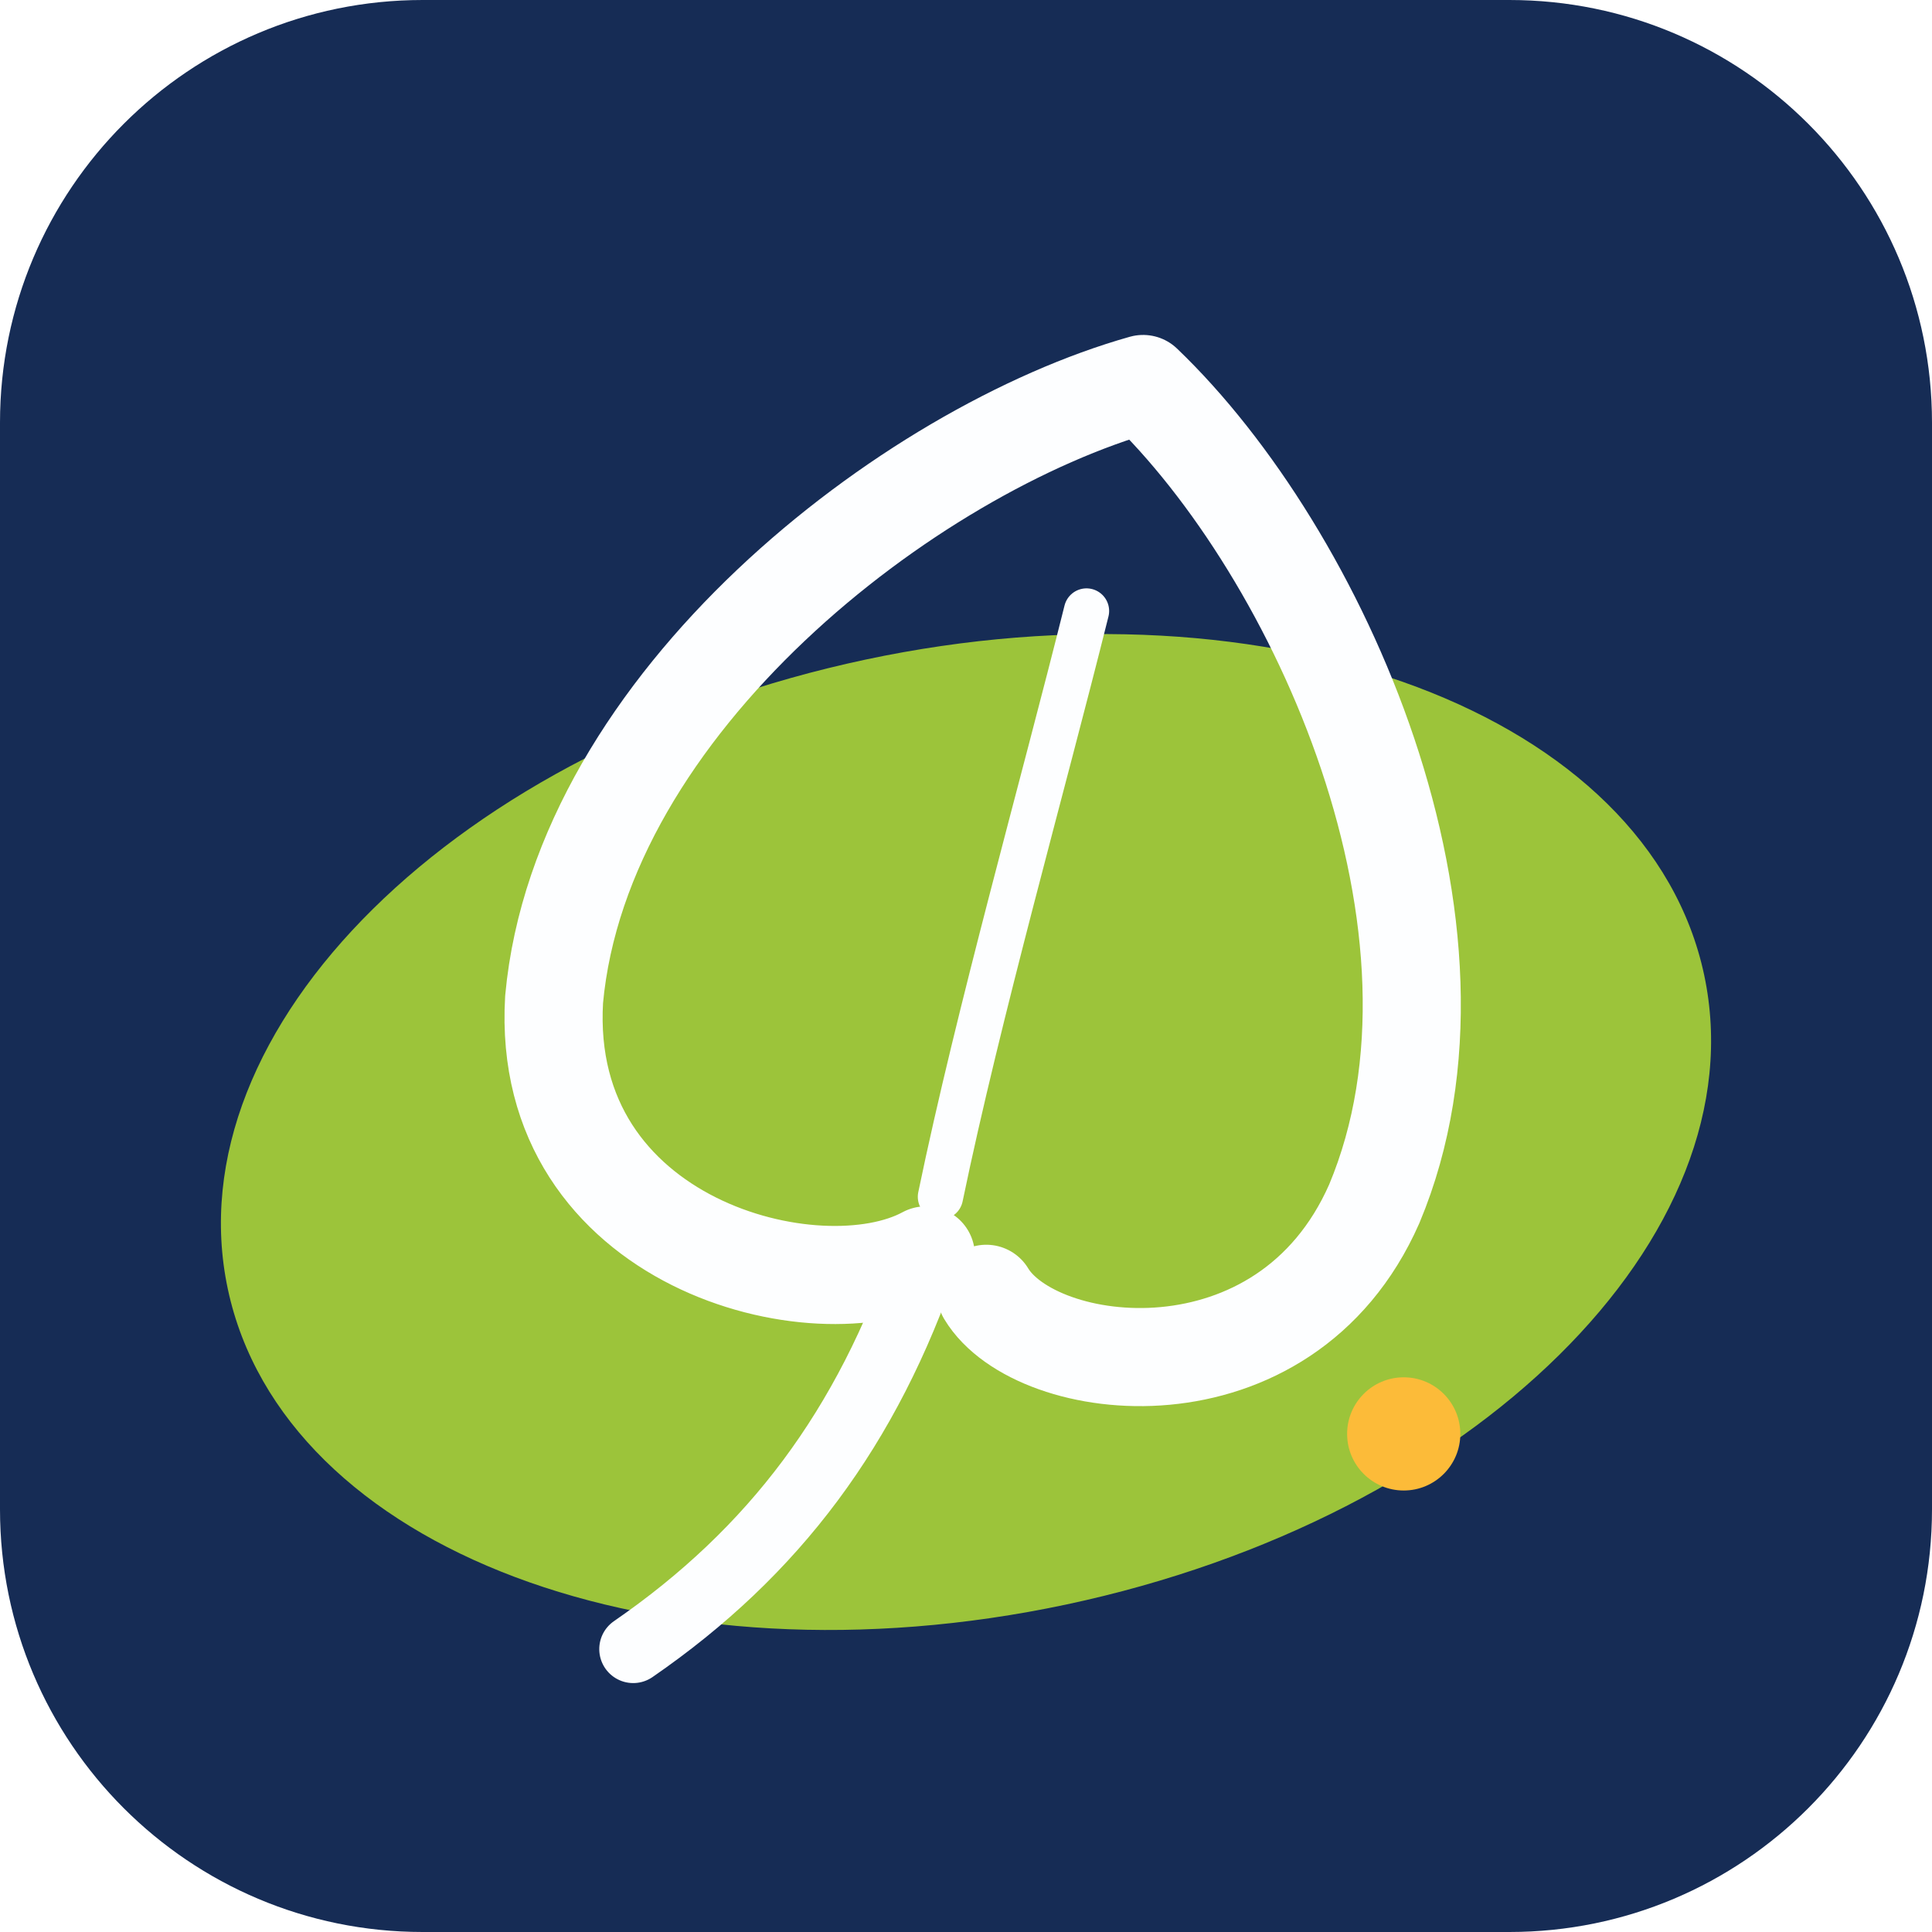
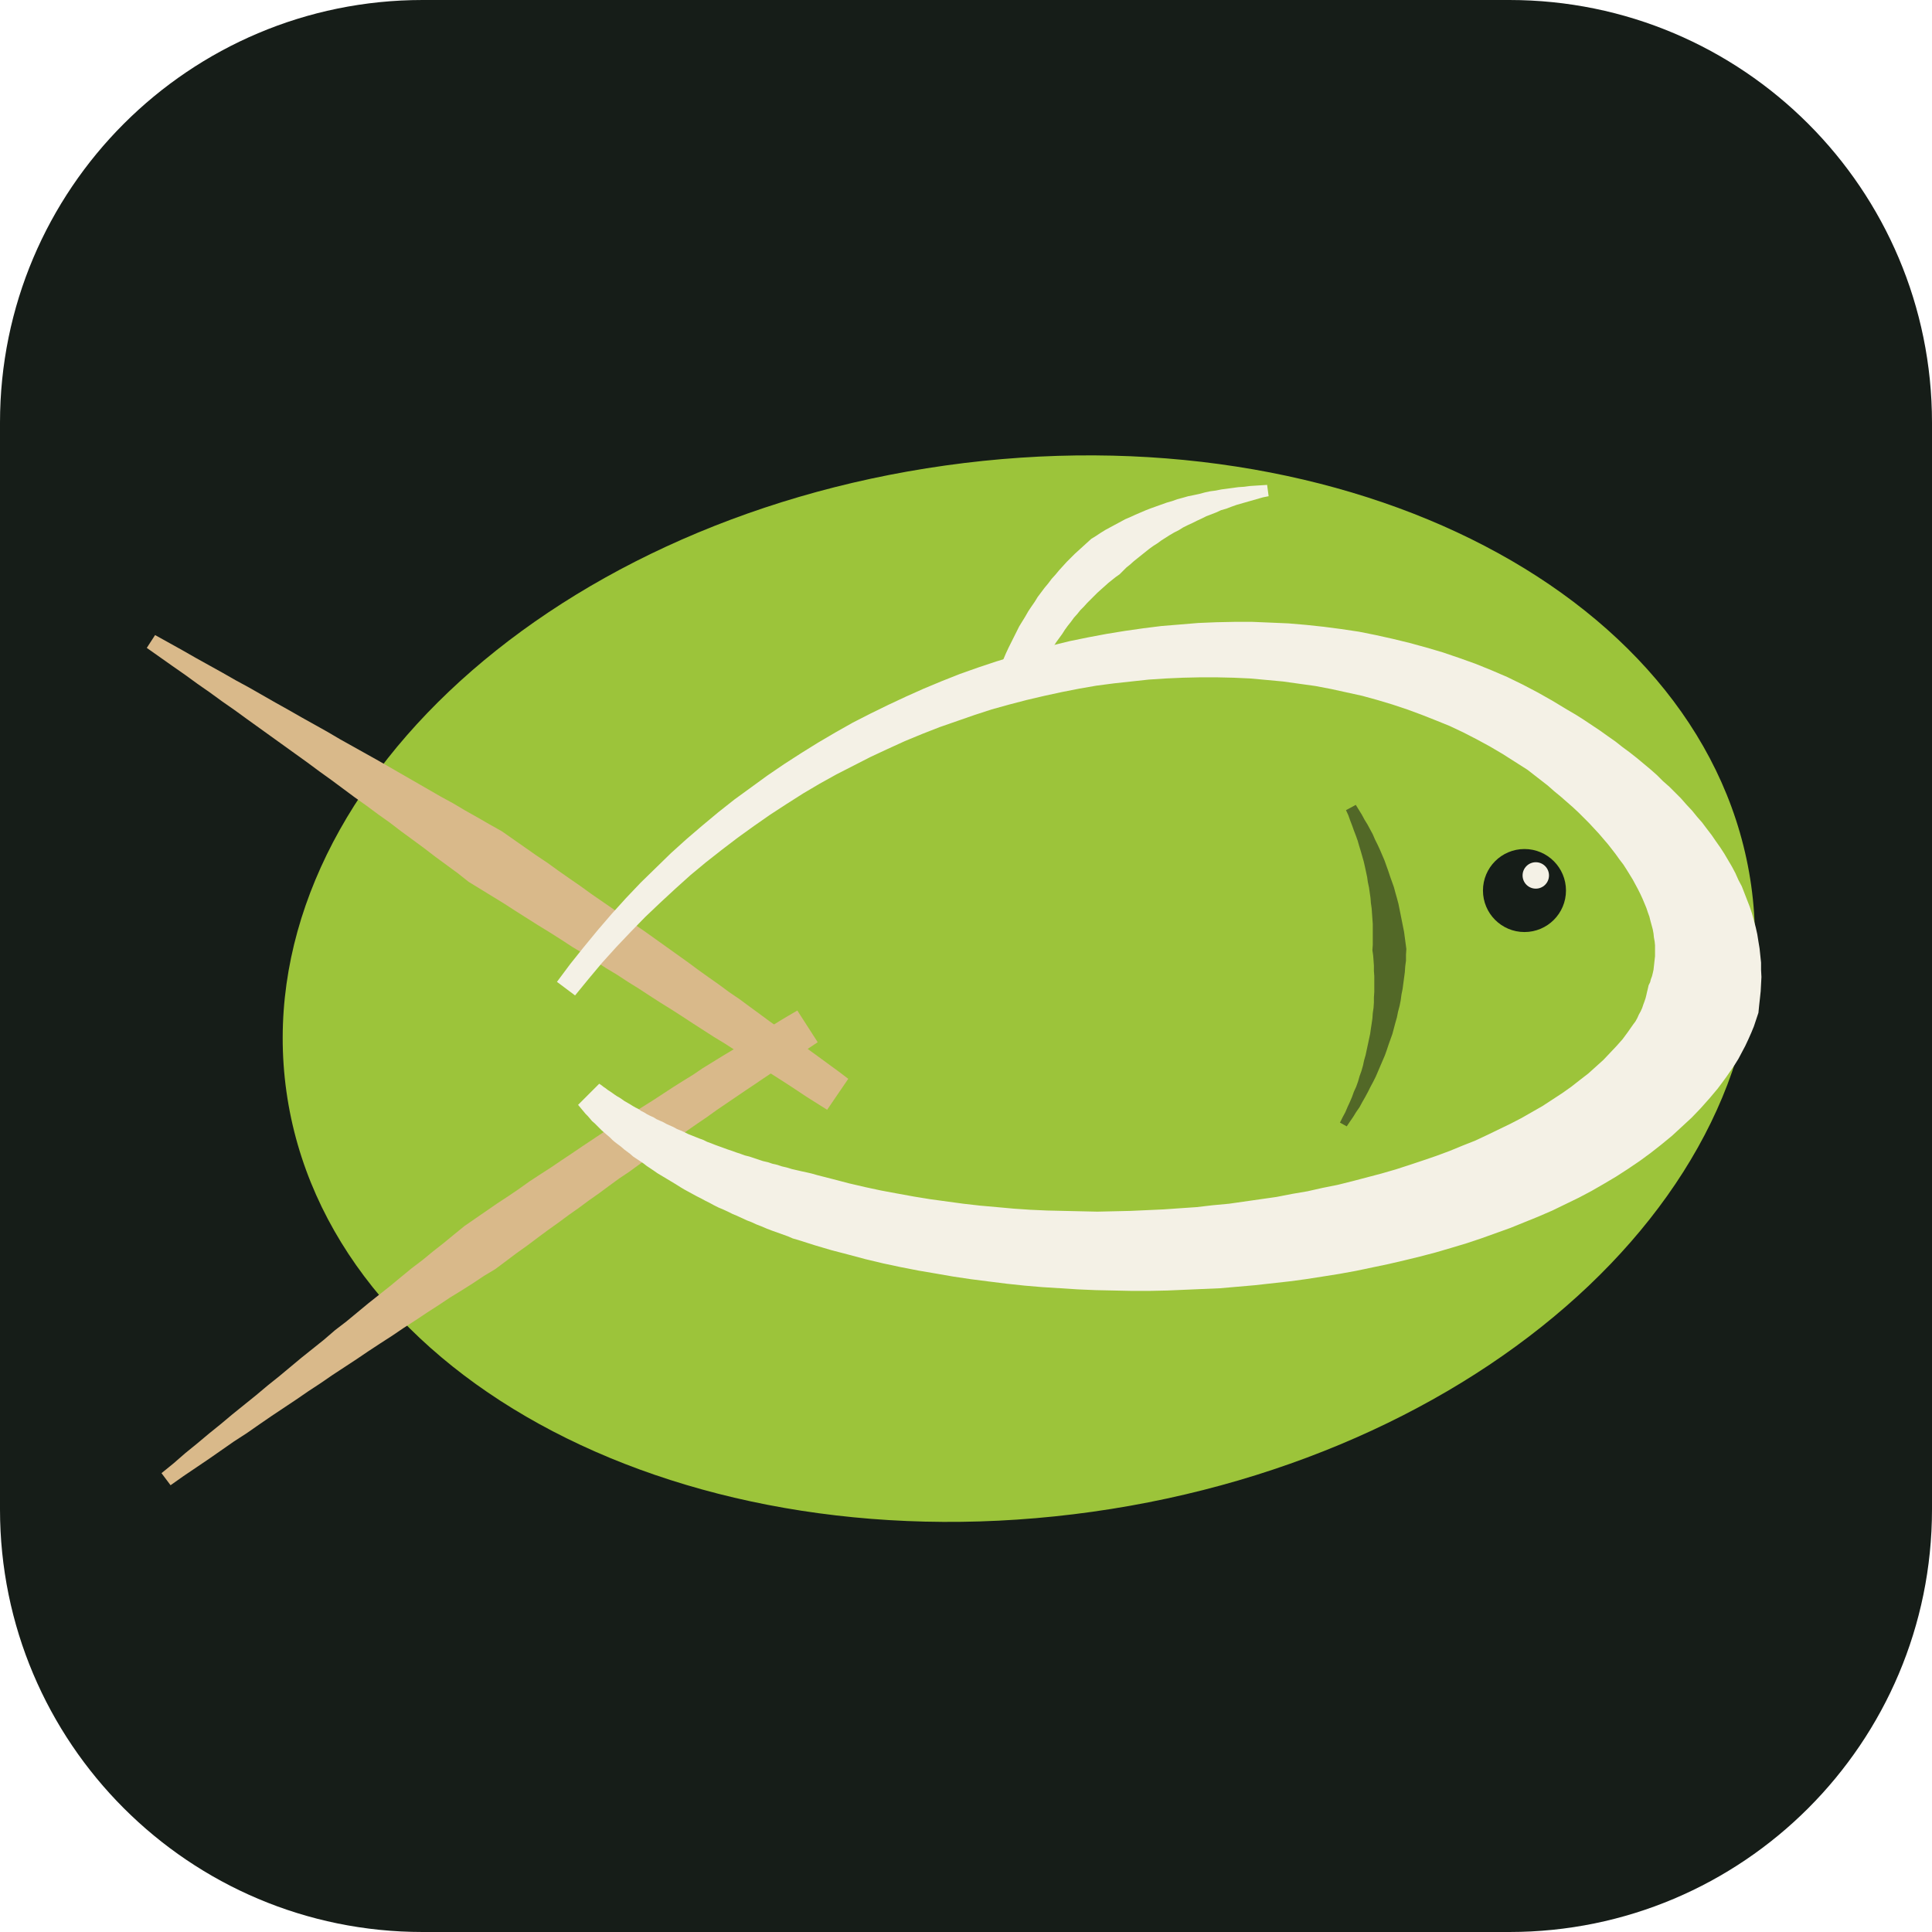
<svg xmlns="http://www.w3.org/2000/svg" viewBox="0 0 512 512">
-   <rect width="512" height="512" rx="112" fill="#162c55" />
-   <ellipse cx="256" cy="300" rx="200" ry="128" transform="rotate(-12 256 300)" fill="#9cc43a" />
-   <g transform="rotate(14 256 290)" fill="none" stroke="#fdfeff" stroke-linecap="round" stroke-linejoin="round">
-     <path d="M256 334C252 382 236 420 206 454" stroke-width="18" />
-     <path d="M256 334C232 356 156 356 144 292C132 214 200 128 256 96C312 128 380 214 368 292C358 350 292 358 274 340" stroke-width="26" />
-     <path d="M256 318C254 268 256 206 256 158" stroke-width="12" />
-   </g>
-   <circle cx="372" cy="380" r="15" fill="#fcbb39" />
+   <rect width="512" height="512" rx="112" fill="#161d18" />
+   <ellipse cx="270" cy="262" rx="196" ry="140" transform="rotate(-8 270 262)" fill="#9cc43a" />
+   <path d="M38.9 171.7 L42.3 174.1 L45.7 176.5 L49.0 178.8 L52.3 181.2 L55.6 183.5 L58.9 185.9 L62.2 188.2 L65.5 190.6 L68.7 192.9 L71.9 195.2 L75.1 197.5 L78.3 199.8 L81.5 202.1 L84.6 204.4 L87.8 206.7 L90.9 209.0 L94.0 211.3 L97.1 213.5 L100.2 215.8 L103.3 218.0 L106.3 220.3 L109.3 222.5 L112.3 224.7 L115.3 227.0 L118.3 229.2 L121.3 231.4 L124.2 233.7 L127.3 235.6 L130.4 237.5 L133.5 239.4 L136.6 241.4 L139.6 243.3 L142.6 245.2 L145.7 247.1 L148.7 249.0 L151.6 250.9 L154.6 252.7 L157.6 254.6 L160.5 256.5 L163.5 258.3 L166.4 260.2 L169.3 262.0 L172.2 263.9 L175.0 265.7 L177.9 267.5 L180.7 269.3 L183.6 271.2 L186.4 273.0 L189.2 274.8 L192.0 276.5 L194.8 278.3 L197.5 280.1 L200.3 281.9 L203.0 283.7 L205.7 285.4 L208.5 287.2 L211.1 288.9 L213.8 290.7 L216.5 292.4 L219.2 294.1 L224.8 285.9 L222.3 284.0 L219.7 282.1 L217.1 280.2 L214.5 278.3 L211.9 276.4 L209.3 274.5 L206.7 272.6 L204.0 270.7 L201.3 268.7 L198.7 266.8 L196.0 264.8 L193.2 262.9 L190.5 260.9 L187.8 259.0 L185.0 257.0 L182.3 255.0 L179.5 253.0 L176.7 251.0 L173.9 249.0 L171.1 247.0 L168.2 245.0 L165.4 243.0 L162.5 240.9 L159.6 238.9 L156.7 236.9 L153.8 234.8 L150.9 232.8 L147.9 230.7 L145.0 228.6 L142.0 226.6 L139.0 224.5 L136.0 222.4 L133.0 220.3 L129.8 218.5 L126.5 216.6 L123.3 214.8 L120.1 212.9 L116.8 211.1 L113.5 209.2 L110.2 207.3 L106.9 205.4 L103.6 203.5 L100.3 201.6 L96.9 199.7 L93.5 197.8 L90.1 195.9 L86.7 193.9 L83.3 192.0 L79.9 190.1 L76.4 188.1 L73.0 186.2 L69.5 184.2 L66.0 182.2 L62.5 180.3 L59.0 178.3 L55.4 176.3 L51.8 174.3 L48.3 172.3 L44.7 170.3 L41.1 168.3Z" fill="#d9b98a" />
+   <path d="M45.2 393.6 L48.6 391.2 L52.0 388.9 L55.4 386.6 L58.7 384.3 L62.0 382.0 L65.4 379.8 L68.7 377.5 L71.9 375.3 L75.2 373.1 L78.5 370.9 L81.7 368.7 L84.9 366.6 L88.1 364.4 L91.3 362.3 L94.5 360.2 L97.6 358.1 L100.8 356.0 L103.9 354.0 L107.0 351.9 L110.1 349.9 L113.1 347.9 L116.2 345.9 L119.2 343.9 L122.3 342.0 L125.3 340.1 L128.3 338.1 L131.3 336.3 L134.1 334.2 L136.9 332.1 L139.7 330.1 L142.5 328.0 L145.2 326.0 L148.0 324.0 L150.7 322.0 L153.4 320.1 L156.1 318.1 L158.8 316.2 L161.5 314.2 L164.1 312.3 L166.8 310.5 L169.4 308.6 L172.0 306.7 L174.6 304.9 L177.2 303.1 L179.8 301.3 L182.3 299.5 L184.9 297.7 L187.4 296.0 L189.9 294.2 L192.4 292.5 L194.9 290.8 L197.4 289.1 L199.8 287.5 L202.3 285.8 L204.7 284.2 L207.1 282.6 L209.5 280.9 L211.9 279.4 L214.3 277.8 L216.7 276.2 L211.3 267.8 L208.9 269.2 L206.4 270.7 L204.0 272.2 L201.5 273.7 L199.0 275.2 L196.5 276.8 L193.9 278.4 L191.4 279.9 L188.8 281.5 L186.2 283.1 L183.7 284.8 L181.1 286.4 L178.4 288.1 L175.8 289.8 L173.2 291.5 L170.5 293.2 L167.8 294.9 L165.2 296.7 L162.5 298.4 L159.7 300.2 L157.0 302.0 L154.3 303.8 L151.5 305.7 L148.8 307.5 L146.0 309.4 L143.2 311.2 L140.3 313.1 L137.5 315.1 L134.7 317.0 L131.8 318.9 L128.9 320.9 L126.0 322.9 L123.1 324.9 L120.4 327.1 L117.6 329.4 L114.8 331.6 L112.0 333.9 L109.1 336.1 L106.3 338.4 L103.4 340.8 L100.5 343.1 L97.6 345.4 L94.7 347.8 L91.8 350.2 L88.8 352.5 L85.9 355.0 L82.9 357.4 L79.9 359.8 L76.9 362.3 L73.9 364.8 L70.9 367.2 L67.8 369.8 L64.7 372.3 L61.6 374.8 L58.5 377.4 L55.4 379.9 L52.3 382.5 L49.1 385.1 L46.0 387.8 L42.8 390.4Z" fill="#d9b98a" />
+   <path d="M152.4 263.8 L156.0 259.4 L159.6 255.1 L163.4 250.9 L167.2 246.9 L171.0 243.0 L175.0 239.2 L179.0 235.5 L183.0 231.9 L187.1 228.5 L191.3 225.2 L195.5 222.0 L199.8 218.9 L204.1 215.9 L208.4 213.1 L212.8 210.3 L217.2 207.7 L221.7 205.2 L226.2 202.9 L230.7 200.6 L235.2 198.5 L239.8 196.4 L244.4 194.5 L249.0 192.7 L253.6 191.1 L258.2 189.5 L262.8 188.0 L267.5 186.7 L272.1 185.5 L276.8 184.4 L281.4 183.4 L286.0 182.5 L290.6 181.7 L295.2 181.1 L299.8 180.6 L304.4 180.1 L309.0 179.8 L313.5 179.6 L318.0 179.5 L322.5 179.5 L326.9 179.6 L331.3 179.8 L335.7 180.2 L340.0 180.6 L344.3 181.2 L348.6 181.8 L352.8 182.6 L356.9 183.5 L361.0 184.4 L365.0 185.5 L369.0 186.7 L372.9 188.0 L376.7 189.4 L380.5 190.9 L384.2 192.4 L387.8 194.1 L391.3 195.9 L394.8 197.8 L398.2 199.8 L401.5 201.9 L404.8 204.0 L406.6 205.4 L408.4 206.8 L410.2 208.2 L411.9 209.7 L413.6 211.1 L415.2 212.5 L416.8 213.9 L418.3 215.3 L419.7 216.7 L421.1 218.1 L422.4 219.5 L423.7 220.9 L424.9 222.3 L426.1 223.7 L427.2 225.1 L428.2 226.4 L429.2 227.8 L430.2 229.1 L431.1 230.5 L431.9 231.8 L432.7 233.1 L433.4 234.4 L434.1 235.7 L434.7 236.9 L435.3 238.2 L435.8 239.4 L436.3 240.6 L436.7 241.8 L437.1 242.9 L437.4 244.1 L437.7 245.2 L438.0 246.3 L438.2 247.4 L438.3 248.4 L438.5 249.5 L438.6 250.5 L438.6 251.5 L438.6 252.5 L438.6 253.4 L438.5 254.3 L438.4 255.2 L438.3 256.1 L438.2 257.0 L438.0 257.9 L437.8 258.7 L437.5 259.5 L437.3 260.3 L436.9 261.1 L436.7 262.0 L436.5 262.8 L436.3 263.7 L436.1 264.5 L435.8 265.4 L435.5 266.2 L435.2 267.1 L434.8 268.0 L434.3 268.9 L433.9 269.8 L433.4 270.7 L432.8 271.5 L431.4 273.5 L430.0 275.4 L428.4 277.2 L426.7 279.0 L424.9 280.9 L422.9 282.7 L420.9 284.5 L418.7 286.2 L416.4 288.0 L414.0 289.7 L411.4 291.4 L408.8 293.1 L406.0 294.7 L403.2 296.3 L400.3 297.8 L397.2 299.3 L394.1 300.8 L390.9 302.3 L387.6 303.6 L384.2 305.0 L380.7 306.3 L377.2 307.5 L373.6 308.7 L369.9 309.9 L366.1 311.0 L362.3 312.0 L358.5 313.0 L354.5 314.0 L350.5 314.8 L346.5 315.7 L342.4 316.4 L338.3 317.2 L334.1 317.8 L329.9 318.4 L325.7 319.0 L321.4 319.4 L317.1 319.9 L312.7 320.2 L308.4 320.5 L304.0 320.7 L299.6 320.9 L295.2 321.0 L290.8 321.1 L286.3 321.0 L281.9 320.9 L277.5 320.8 L273.0 320.6 L268.6 320.3 L264.2 319.9 L259.7 319.5 L255.3 319.0 L250.9 318.4 L246.5 317.8 L242.2 317.1 L237.8 316.3 L233.5 315.5 L229.3 314.6 L225.0 313.6 L220.8 312.5 L216.5 311.4 L215.1 311.0 L213.8 310.7 L212.4 310.4 L211.1 310.1 L209.8 309.8 L208.5 309.4 L207.2 309.1 L206.0 308.7 L204.7 308.4 L203.5 308.0 L202.2 307.7 L201.0 307.3 L199.8 306.9 L198.6 306.5 L197.4 306.2 L196.3 305.8 L195.1 305.4 L194.0 305.0 L192.8 304.6 L191.7 304.2 L190.6 303.8 L189.5 303.4 L188.5 303.0 L187.4 302.6 L186.4 302.1 L185.3 301.7 L184.3 301.3 L183.3 300.9 L182.3 300.5 L181.3 300.0 L180.4 299.6 L179.4 299.2 L178.5 298.7 L177.6 298.3 L176.7 297.9 L175.8 297.4 L174.9 297.0 L174.0 296.6 L173.2 296.1 L172.3 295.7 L171.5 295.3 L170.7 294.8 L169.9 294.4 L169.2 293.9 L168.4 293.5 L167.7 293.1 L166.9 292.6 L166.2 292.2 L165.5 291.8 L164.8 291.3 L164.2 290.9 L163.5 290.5 L162.9 290.1 L162.2 289.6 L161.6 289.2 L161.0 288.8 L160.5 288.4 L159.9 288.0 L159.4 287.6 L158.8 287.2 L153.2 292.8 L153.7 293.4 L154.2 294.0 L154.7 294.6 L155.2 295.2 L155.8 295.8 L156.4 296.5 L156.9 297.1 L157.6 297.7 L158.2 298.3 L158.8 298.9 L159.5 299.6 L160.2 300.2 L160.9 300.8 L161.6 301.4 L162.3 302.1 L163.0 302.7 L163.8 303.3 L164.6 303.9 L165.4 304.6 L166.2 305.2 L167.0 305.8 L167.8 306.5 L168.7 307.1 L169.6 307.7 L170.5 308.3 L171.4 309.0 L172.3 309.6 L173.2 310.2 L174.2 310.9 L175.2 311.5 L176.2 312.1 L177.2 312.7 L178.2 313.3 L179.2 313.9 L180.3 314.6 L181.3 315.2 L182.4 315.8 L183.5 316.4 L184.6 317.0 L185.8 317.6 L186.9 318.2 L188.1 318.8 L189.2 319.4 L190.4 320.0 L191.6 320.5 L192.9 321.1 L194.1 321.7 L195.3 322.2 L196.6 322.8 L197.9 323.4 L199.2 323.9 L200.5 324.5 L201.8 325.0 L203.2 325.6 L204.5 326.1 L205.9 326.6 L207.3 327.1 L208.7 327.6 L210.1 328.2 L211.5 328.6 L215.9 330.0 L220.3 331.3 L224.9 332.5 L229.4 333.7 L234.0 334.8 L238.7 335.8 L243.3 336.7 L248.0 337.5 L252.6 338.3 L257.3 339.0 L262.0 339.6 L266.8 340.2 L271.5 340.7 L276.2 341.1 L281.0 341.4 L285.7 341.7 L290.4 341.9 L295.2 342.0 L299.9 342.1 L304.6 342.1 L309.3 342.0 L314.0 341.8 L318.6 341.6 L323.3 341.4 L327.9 341.0 L332.5 340.6 L337.0 340.1 L341.5 339.6 L346.0 339.0 L350.5 338.3 L354.9 337.6 L359.3 336.8 L363.6 335.9 L367.9 335.0 L372.2 334.0 L376.3 333.0 L380.5 331.9 L384.6 330.7 L388.6 329.5 L392.5 328.2 L396.4 326.8 L400.3 325.4 L404.0 323.9 L407.7 322.4 L411.4 320.8 L414.9 319.1 L418.4 317.4 L421.8 315.6 L425.1 313.7 L428.3 311.8 L431.4 309.8 L434.5 307.7 L437.5 305.5 L440.3 303.3 L443.1 301.0 L445.7 298.6 L448.3 296.2 L450.7 293.7 L453.1 291.0 L455.2 288.5 L456.4 286.9 L457.5 285.4 L458.6 283.8 L459.7 282.2 L460.7 280.6 L461.6 278.9 L462.5 277.2 L463.3 275.5 L464.1 273.7 L464.8 272.0 L465.4 270.2 L466.0 268.4 L466.2 266.4 L466.4 264.6 L466.6 262.7 L466.7 260.8 L466.8 258.9 L466.7 257.0 L466.7 255.1 L466.5 253.2 L466.3 251.3 L466.0 249.5 L465.7 247.6 L465.3 245.8 L464.8 243.9 L464.3 242.1 L463.7 240.3 L463.0 238.5 L462.3 236.7 L461.6 234.9 L460.7 233.2 L459.9 231.4 L459.0 229.7 L458.0 228.0 L457.0 226.3 L455.9 224.6 L454.7 222.9 L453.6 221.3 L452.3 219.6 L451.1 218.0 L449.7 216.4 L448.4 214.8 L446.9 213.2 L445.5 211.6 L443.9 210.0 L442.4 208.5 L440.7 207.0 L439.1 205.4 L437.4 203.9 L435.6 202.4 L433.8 200.9 L431.9 199.4 L430.0 198.0 L428.1 196.5 L426.1 195.1 L424.0 193.6 L421.9 192.2 L419.8 190.8 L417.6 189.4 L415.2 188.0 L411.4 185.7 L407.5 183.5 L403.5 181.4 L399.4 179.4 L395.2 177.6 L391.0 175.9 L386.8 174.4 L382.4 172.9 L378.0 171.6 L373.6 170.4 L369.1 169.3 L364.6 168.3 L360.1 167.4 L355.4 166.7 L350.8 166.1 L346.1 165.6 L341.4 165.2 L336.7 165.0 L331.9 164.8 L327.1 164.8 L322.3 164.9 L317.5 165.1 L312.7 165.5 L307.8 165.9 L303.0 166.5 L298.1 167.2 L293.2 168.0 L288.4 168.9 L283.5 169.9 L278.6 171.1 L273.7 172.4 L268.9 173.8 L264.0 175.3 L259.2 176.9 L254.4 178.6 L249.6 180.5 L244.8 182.5 L240.1 184.6 L235.4 186.8 L230.7 189.1 L226.0 191.5 L221.4 194.1 L216.8 196.8 L212.3 199.6 L207.8 202.5 L203.4 205.5 L199.0 208.7 L194.6 211.9 L190.3 215.3 L186.1 218.8 L181.9 222.4 L177.8 226.1 L173.8 230.0 L169.8 233.9 L165.9 238.0 L162.1 242.2 L158.4 246.5 L154.7 251.0 L151.1 255.5 L147.6 260.2Z" fill="#f4f1e6" />
+   <path d="M274.6 180.0 L275.2 178.7 L275.8 177.4 L276.5 176.1 L277.1 174.9 L277.8 173.7 L278.5 172.5 L279.2 171.3 L279.9 170.2 L280.7 169.1 L281.5 168.0 L282.2 166.9 L283.0 165.8 L283.8 164.8 L284.6 163.7 L285.5 162.7 L286.3 161.7 L287.2 160.8 L288.1 159.8 L289.0 158.9 L289.9 158.0 L290.8 157.1 L291.8 156.2 L292.7 155.4 L293.7 154.5 L294.7 153.7 L295.7 152.9 L296.7 152.2 L297.6 151.3 L298.5 150.4 L299.5 149.6 L300.5 148.7 L301.5 147.9 L302.5 147.1 L303.5 146.3 L304.5 145.5 L305.6 144.7 L306.7 144.0 L307.8 143.2 L308.9 142.5 L310.0 141.8 L311.2 141.1 L312.4 140.5 L313.5 139.8 L314.7 139.2 L316.0 138.6 L317.2 138.0 L318.5 137.4 L319.7 136.8 L321.0 136.3 L322.3 135.8 L323.6 135.2 L325.0 134.8 L326.3 134.3 L327.7 133.8 L329.1 133.4 L330.5 133.0 L331.9 132.6 L333.3 132.2 L334.7 131.8 L336.2 131.5 L335.8 128.5 L334.3 128.6 L332.7 128.7 L331.2 128.8 L329.7 129.0 L328.2 129.1 L326.7 129.3 L325.2 129.5 L323.7 129.7 L322.2 130.0 L320.7 130.2 L319.3 130.5 L317.8 130.9 L316.4 131.2 L314.9 131.5 L313.5 131.9 L312.0 132.3 L310.6 132.8 L309.2 133.2 L307.8 133.7 L306.4 134.2 L305.0 134.7 L303.7 135.2 L302.3 135.8 L300.9 136.4 L299.6 137.0 L298.2 137.6 L296.9 138.3 L295.6 139.0 L294.3 139.7 L293.0 140.4 L291.7 141.2 L290.5 142.0 L289.2 142.8 L288.1 143.8 L287.0 144.8 L285.9 145.8 L284.8 146.8 L283.7 147.9 L282.7 148.9 L281.7 150.0 L280.7 151.1 L279.7 152.3 L278.7 153.4 L277.8 154.6 L276.8 155.8 L275.9 157.0 L275.0 158.2 L274.2 159.5 L273.3 160.8 L272.5 162.0 L271.7 163.4 L270.9 164.7 L270.1 166.0 L269.4 167.4 L268.7 168.8 L268.0 170.2 L267.3 171.6 L266.6 173.1 L266.0 174.5 L265.4 176.0Z" fill="#f4f1e6" />
+   <path d="M356.7 214.7 L357.3 216.0 L357.8 217.4 L358.3 218.7 L358.8 220.1 L359.3 221.4 L359.8 222.8 L360.2 224.2 L360.6 225.5 L361.0 226.9 L361.4 228.3 L361.7 229.6 L362.0 231.0 L362.3 232.4 L362.5 233.8 L362.8 235.2 L363.0 236.6 L363.2 238.0 L363.3 239.3 L363.5 240.7 L363.6 242.1 L363.7 243.5 L363.8 244.9 L363.8 246.3 L363.8 247.7 L363.8 249.0 L363.8 250.4 L363.7 251.8 L363.9 253.2 L364.0 254.5 L364.1 255.9 L364.1 257.3 L364.2 258.7 L364.2 260.1 L364.2 261.5 L364.2 262.9 L364.1 264.3 L364.1 265.7 L364.0 267.1 L363.8 268.5 L363.7 269.9 L363.5 271.3 L363.3 272.6 L363.1 274.0 L362.8 275.4 L362.5 276.8 L362.2 278.2 L361.9 279.6 L361.5 281.0 L361.2 282.4 L360.8 283.8 L360.3 285.2 L359.9 286.6 L359.4 288.0 L358.8 289.3 L358.3 290.7 L357.7 292.1 L357.1 293.4 L356.5 294.8 L355.8 296.1 L355.1 297.5 L356.9 298.5 L357.7 297.3 L358.6 296.0 L359.4 294.7 L360.3 293.4 L361.0 292.1 L361.8 290.7 L362.5 289.4 L363.2 288.0 L363.9 286.7 L364.6 285.3 L365.2 283.9 L365.8 282.5 L366.4 281.1 L367.0 279.7 L367.5 278.3 L368.0 276.8 L368.5 275.4 L369.0 274.0 L369.4 272.5 L369.8 271.0 L370.2 269.6 L370.5 268.1 L370.9 266.6 L371.2 265.1 L371.4 263.6 L371.7 262.1 L371.9 260.6 L372.1 259.1 L372.3 257.6 L372.4 256.1 L372.6 254.6 L372.6 253.0 L372.7 251.5 L372.5 250.0 L372.3 248.5 L372.1 247.0 L371.8 245.5 L371.5 244.0 L371.2 242.5 L370.9 241.0 L370.6 239.5 L370.2 238.0 L369.8 236.6 L369.4 235.1 L368.9 233.7 L368.4 232.3 L367.9 230.8 L367.4 229.4 L366.9 228.0 L366.3 226.6 L365.7 225.2 L365.1 223.9 L364.4 222.5 L363.8 221.1 L363.1 219.8 L362.4 218.5 L361.6 217.2 L360.9 215.9 L360.1 214.6 L359.3 213.3Z" fill="#161d18" opacity=".55" />
+   <circle cx="404" cy="236" r="11" fill="#161d18" />
+   <circle cx="407" cy="232" r="3.5" fill="#f4f1e6" />
</svg>
